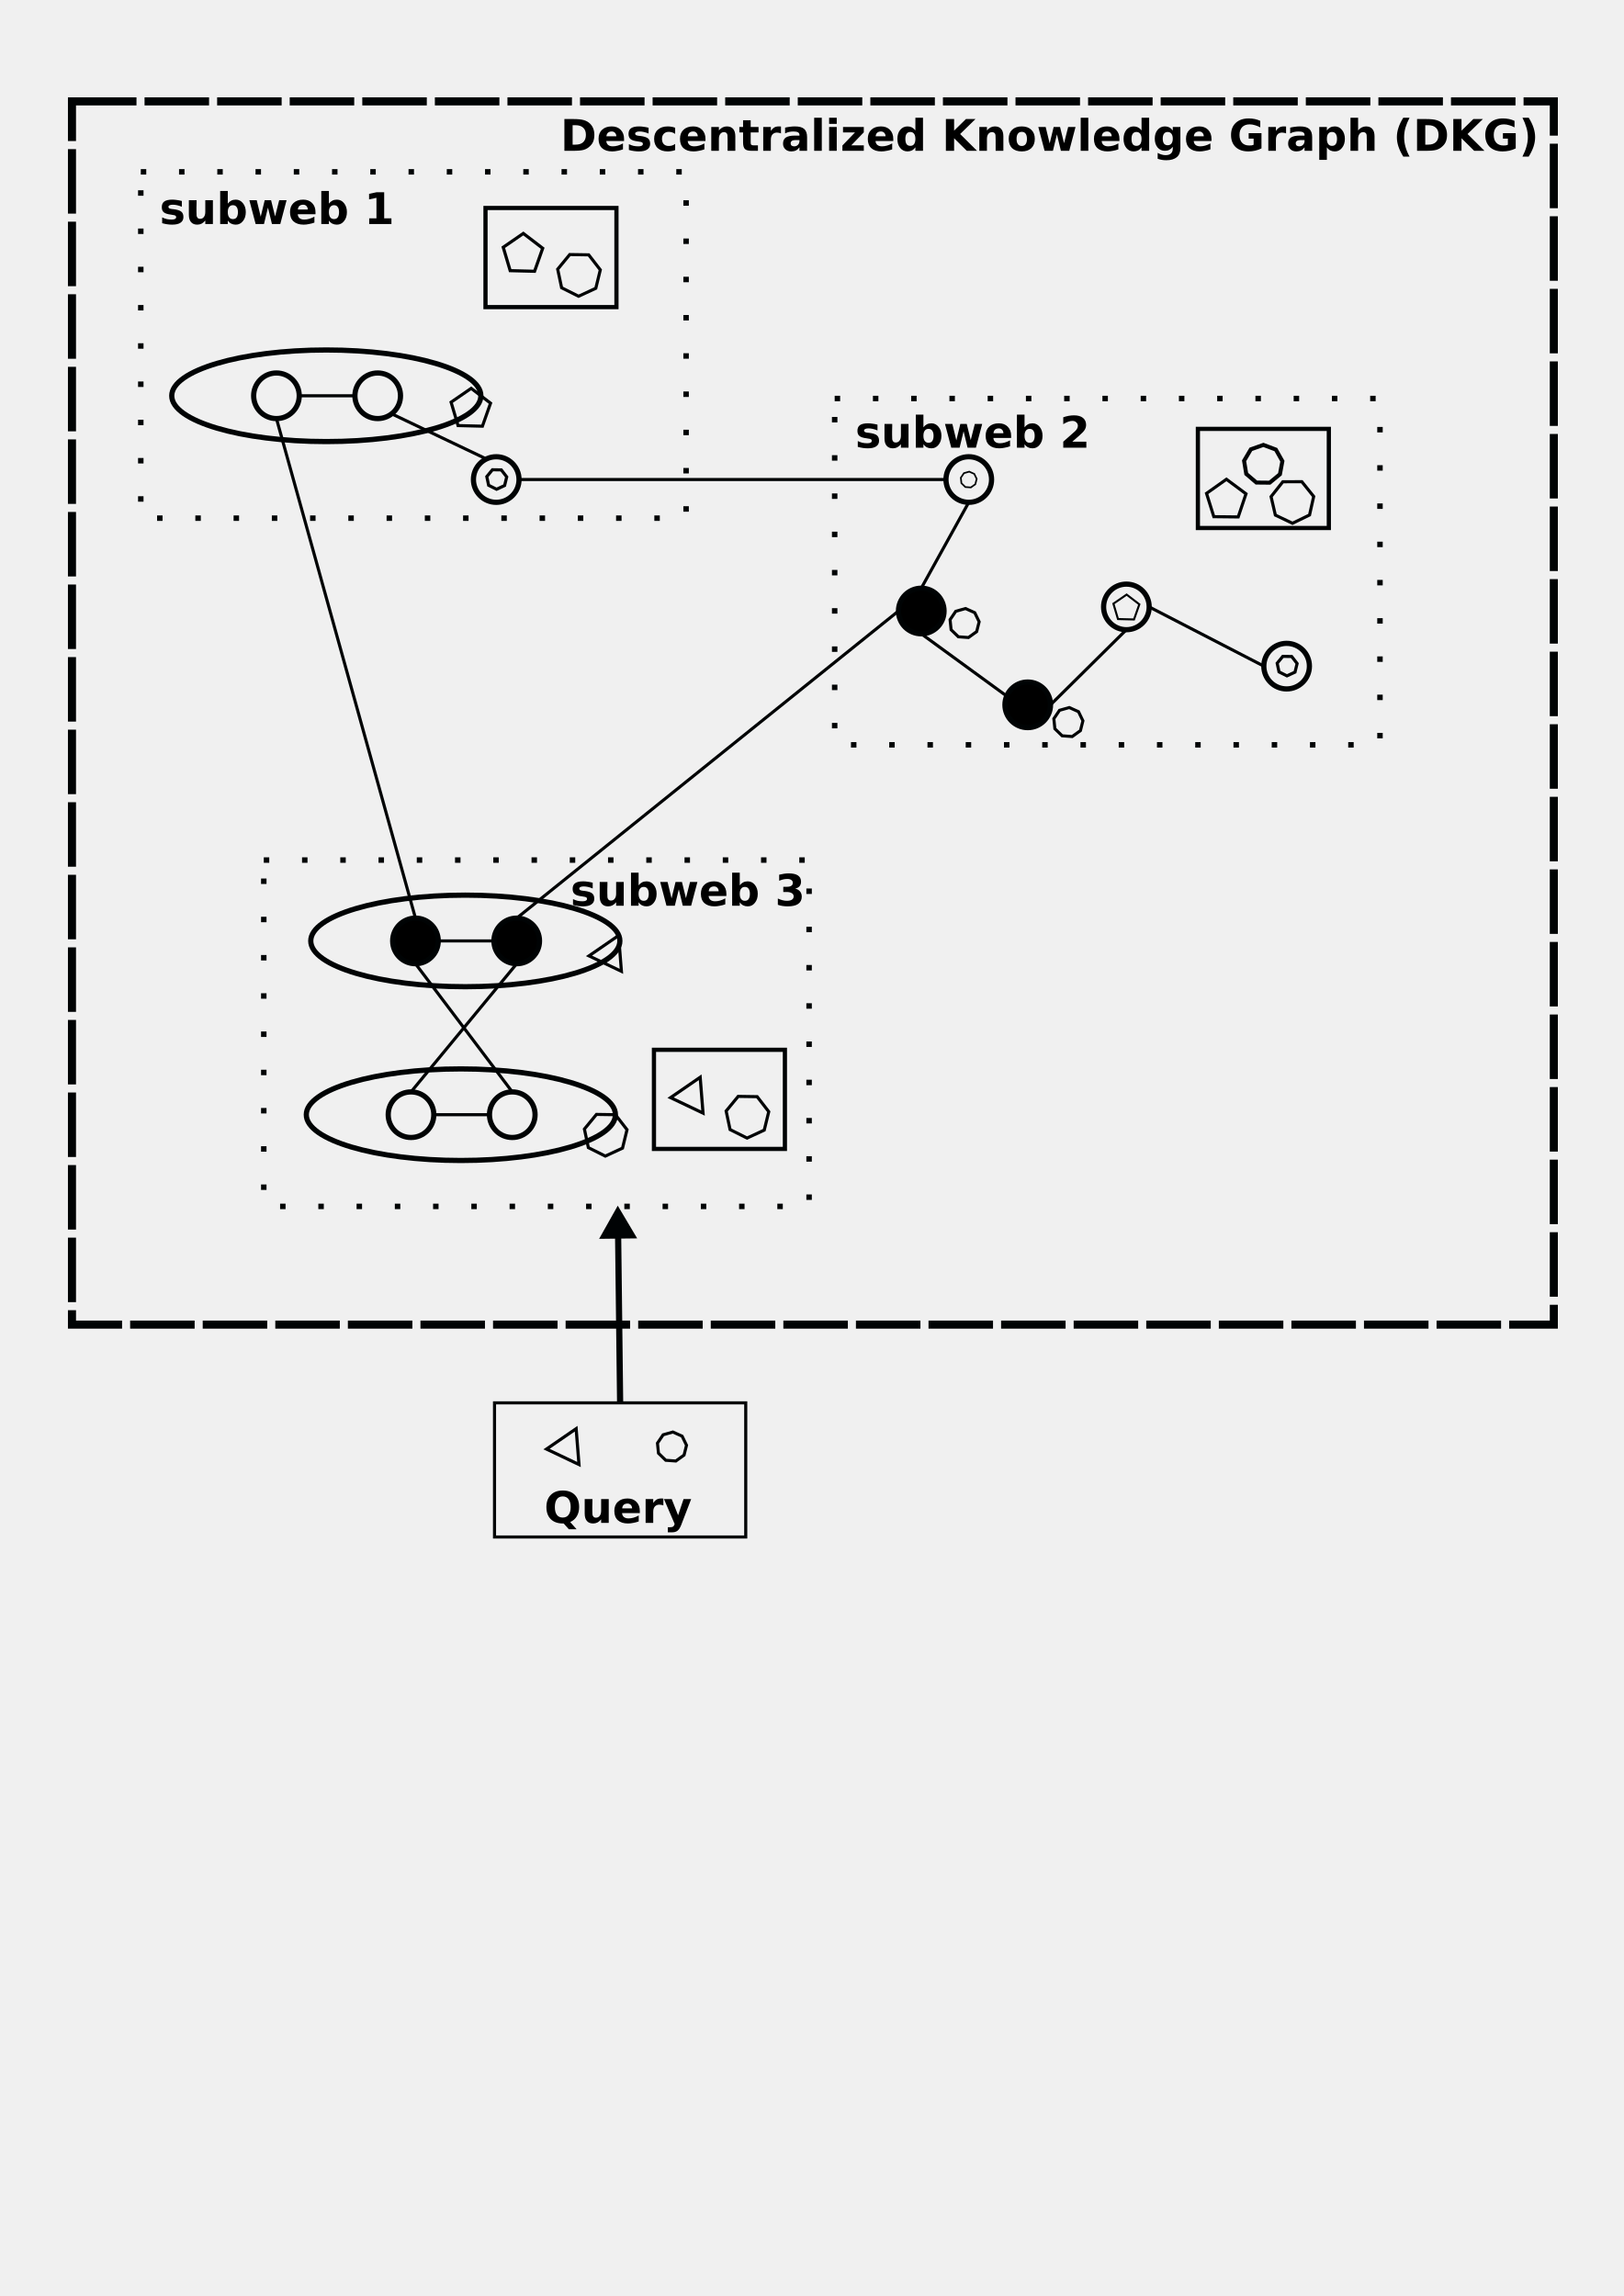
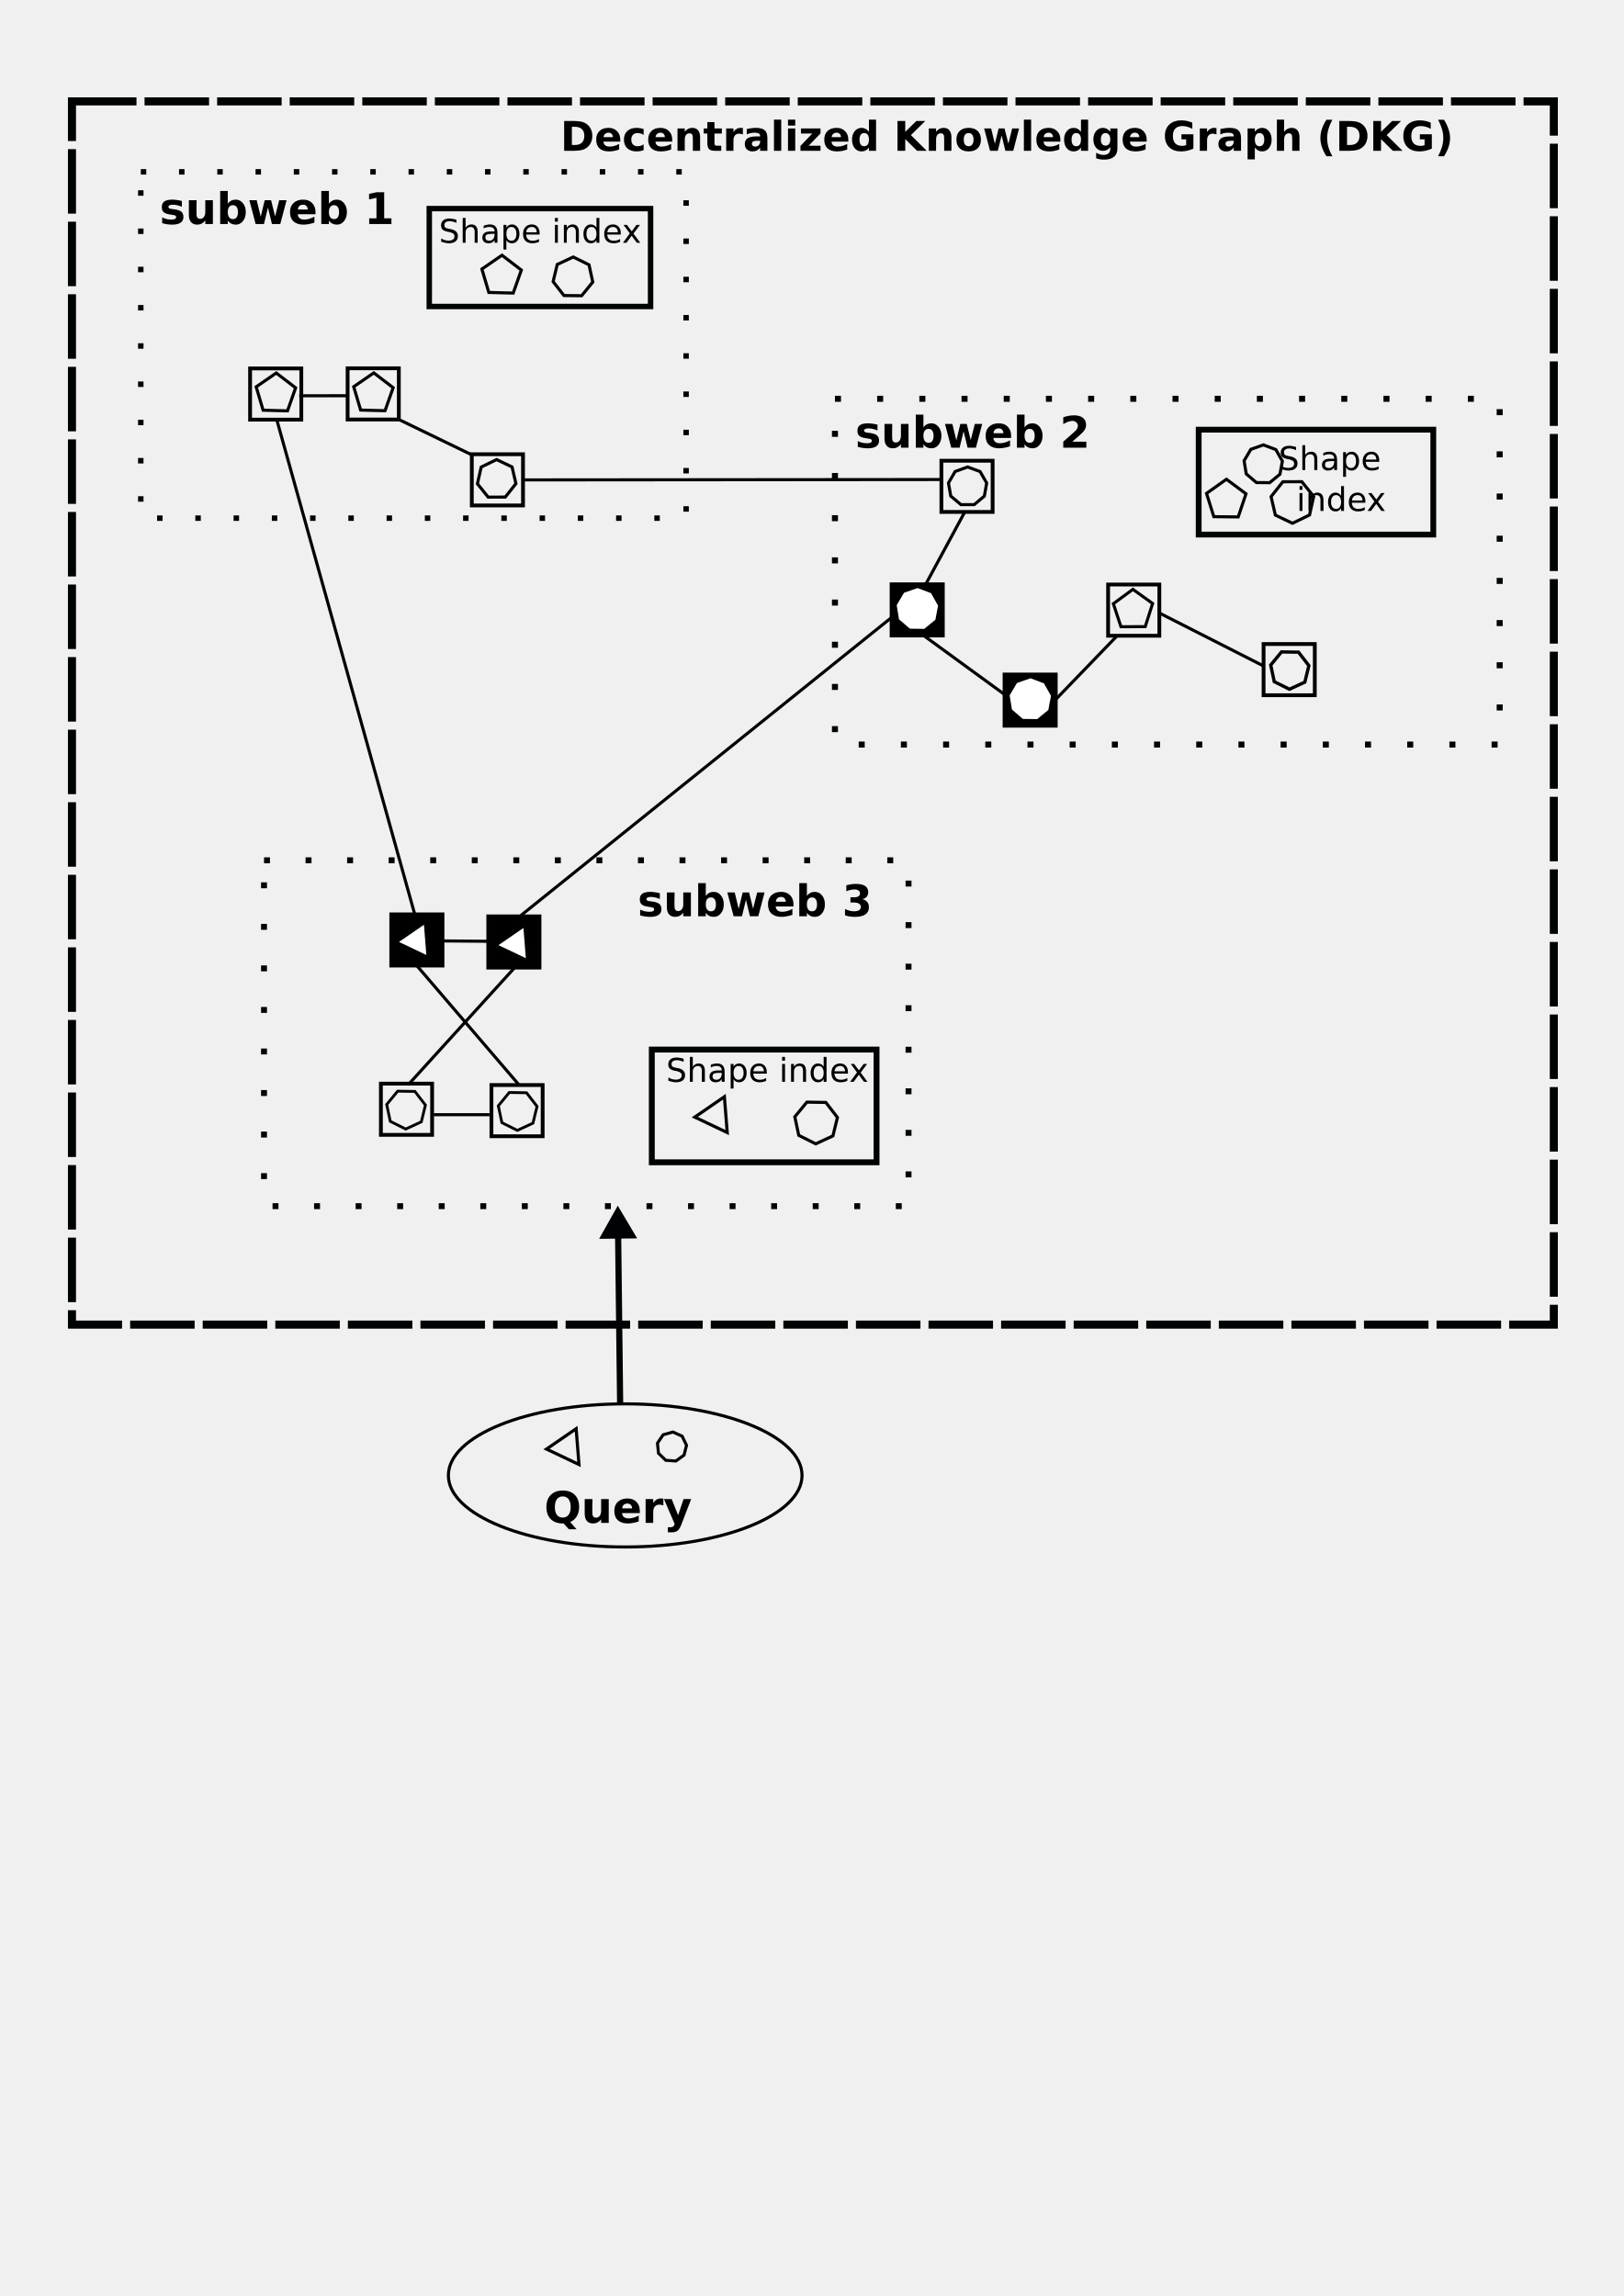
<svg xmlns="http://www.w3.org/2000/svg" width="210mm" height="297mm" viewBox="0 0 210 297" version="1.1" id="svg1">
  <defs id="defs1">
    <marker style="overflow:visible" id="Triangle" refX="0" refY="0" orient="auto-start-reverse" markerWidth="1" markerHeight="1" viewBox="0 0 1 1" preserveAspectRatio="xMidYMid">
      <path transform="scale(0.5)" style="fill:context-stroke;fill-rule:evenodd;stroke:context-stroke;stroke-width:1pt" d="M 5.77,0 -2.88,5 V -5 Z" id="path135" />
    </marker>
  </defs>
  <g id="layer1">
    <g id="g9">
      <rect style="fill:none;stroke:#000304;stroke-width:0.707;stroke-dasharray:0.707, 4.24;stroke-dashoffset:0" id="rect3" width="70.527" height="44.8" x="18.209" y="22.228" />
      <g id="g8" transform="translate(5.5,6.980769)">
-         <circle style="fill:none;stroke:#000304;stroke-width:0.674;stroke-dasharray:none;fill-opacity:1" id="path1" cx="30.254" cy="-44.215" transform="scale(1,-1)" r="2.948" />
-         <circle style="fill:none;stroke:#000304;stroke-width:0.674;stroke-dasharray:none;fill-opacity:1" id="path1-5" cx="43.351" cy="-44.215" transform="scale(1,-1)" r="2.948" />
-         <ellipse style="fill:none;stroke:#000304;stroke-width:0.674;stroke-dasharray:none;stroke-dashoffset:0" id="path2" cx="36.702" cy="44.215" rx="19.99" ry="5.923" />
-         <path style="fill:none;stroke:#000304;stroke-width:2.517;stroke-dasharray:none;stroke-dashoffset:0" id="path3-7" d="m 116.523,67.311 -19.845,-0.508 -5.65,-19.031 16.353,-11.254 15.757,12.075 z" transform="matrix(0.1589448,0,0,0.1589448,38.37232,37.4512)" />
+         <path style="fill:none;stroke:#000304;stroke-width:2.517;stroke-dasharray:none;stroke-dashoffset:0" id="path3-7-03" d="m 116.523,67.311 -19.845,-0.508 -5.65,-19.031 16.353,-11.254 15.757,12.075 z" transform="matrix(0.1589448,0,0,0.1589448,13.16315,35.46555)" />
      </g>
      <g id="g6" transform="translate(-2.537552,10.19612)">
-         <circle style="fill:none;stroke:#000304;stroke-width:0.674;stroke-dasharray:none" id="path1-2" cx="66.717" cy="-51.834" transform="scale(1,-1)" r="2.948" />
-         <path style="fill:none;stroke:#000304;stroke-width:4.629;stroke-dasharray:none;stroke-dashoffset:0" id="path4-6" d="M 106.202,50.259 94.151,55.837 82.277,49.893 79.52,36.904 l 8.437,-10.254 13.278,0.203 8.12,10.507 z" transform="matrix(0.08641124,0,0,0.08641124,58.62443,48.26685)" />
+         <path style="fill:none;stroke:#000304;stroke-width:4.008;stroke-dasharray:none;stroke-dashoffset:0" id="path4-6" d="M 83.366,63.626 69.462,46.318 74.326,24.655 l 19.969,-9.704 20.037,9.562 5.017,21.627 -13.781,17.407 z" transform="matrix(0.09979086,0,0,0.09979086,57.35417,47.76085)" />
      </g>
      <g id="g7" transform="translate(16.1202,8.177411)">
-         <path style="fill:none;stroke:#000304;stroke-width:2.561;stroke-dasharray:none;stroke-dashoffset:0" id="path3" d="m 116.523,67.311 -19.845,-0.508 -5.65,-19.031 16.353,-11.254 15.757,12.075 z" transform="matrix(0.1589448,0,0,0.1589448,34.49669,16.21514)" />
-         <path style="fill:none;stroke:#000304;stroke-width:2.165;stroke-dasharray:none;stroke-dashoffset:0" id="path4" d="M 106.202,50.259 94.151,55.837 82.277,49.893 79.52,36.904 l 8.437,-10.254 13.278,0.203 8.12,10.507 z" transform="matrix(0.1847733,0,0,0.1847733,41.31345,19.82658)" />
-         <rect style="fill:none;stroke:#000304;stroke-width:0.545;stroke-dasharray:none;stroke-dashoffset:0" id="rect2" width="16.936" height="12.822" x="46.671" y="18.727" />
+         <path style="fill:none;stroke:#000304;stroke-width:2.517;stroke-dasharray:none;stroke-dashoffset:0" id="path3" d="m 116.523,67.311 -19.845,-0.508 -5.65,-19.031 16.353,-11.254 15.757,12.075 z" transform="matrix(0.1589448,0,0,0.1589448,31.73423,19.03399)" />
+         <path style="fill:none;stroke:#000304;stroke-width:2.747;stroke-dasharray:none;stroke-dashoffset:0" id="path4" d="m 76.733,44.365 3.653,-15.243 14.195,-6.648 14.048,6.953 3.323,15.318 -9.905,12.149 -15.674,-0.169 z" transform="matrix(0.1456032,0,0,0.1456032,44.24489,21.79358)" />
+         <rect style="fill:none;stroke:#000304;stroke-width:0.704;stroke-dasharray:none;stroke-dashoffset:0" id="rect2" width="28.621" height="12.663" x="39.399" y="18.806" />
      </g>
-       <path style="fill:none;stroke:#000304;stroke-width:0.4;stroke-dasharray:none;stroke-dashoffset:0" d="M 62.856,59.346 50.654,53.528" id="path8" />
-       <path style="fill:none;stroke:#000304;stroke-width:0.4;stroke-dasharray:none;stroke-dashoffset:0" d="m 45.903,51.196 h -7.201 v 0" id="path9" />
+       <path style="fill:none;stroke:#000304;stroke-width:0.4;stroke-dasharray:none;stroke-dashoffset:0" d="M 60.979,58.817 51.581,54.265" id="path8" />
+       <path style="fill:none;stroke:#000304;stroke-width:0.4;stroke-dasharray:none;stroke-dashoffset:0" d="m 44.958,51.191 -6.256,0.005 v 0" id="path9" />
    </g>
-     <g id="g9-6" transform="translate(15.9071,89.02656)">
-       <rect style="fill:none;stroke:#000304;stroke-width:0.707;stroke-dasharray:0.707, 4.24;stroke-dashoffset:0" id="rect3-3" width="70.527" height="44.8" x="18.209" y="22.228" />
-       <path style="fill:none;stroke:#000304;stroke-width:2.165;stroke-dasharray:none;stroke-dashoffset:0" id="path4-7-4" d="M 106.202,50.259 94.151,55.837 82.277,49.893 79.52,36.904 l 8.437,-10.254 13.278,0.203 8.12,10.507 z" transform="matrix(0.1847733,0,0,0.1847733,44.98271,50.20415)" />
-       <g id="g19">
-         <path style="fill:none;stroke:#000304;stroke-width:2.561;stroke-dasharray:none;stroke-dashoffset:0" id="path3-93" d="M 116.523,67.311 90.116,54.735 114.211,38.154 Z" transform="matrix(0.1589448,0,0,0.1589448,56.49669,44.25974)" />
-         <path style="fill:none;stroke:#000304;stroke-width:2.165;stroke-dasharray:none;stroke-dashoffset:0" id="path4-7" d="M 106.202,50.259 94.151,55.837 82.277,49.893 79.52,36.904 l 8.437,-10.254 13.278,0.203 8.12,10.507 z" transform="matrix(0.1847733,0,0,0.1847733,63.31345,47.87118)" />
-         <rect style="fill:none;stroke:#000304;stroke-width:0.545;stroke-dasharray:none;stroke-dashoffset:0" id="rect2-4" width="16.936" height="12.822" x="68.671" y="46.771" />
-       </g>
-       <g id="g18" transform="translate(2.071958,-18.50962)">
-         <circle style="fill:#000000;stroke:#000304;stroke-width:0.674;stroke-dasharray:none;fill-opacity:1" id="path1-0" cx="35.754" cy="-51.196" transform="scale(1,-1)" r="2.948" />
-         <circle style="fill:#000000;stroke:#000304;stroke-width:0.674;stroke-dasharray:none;fill-opacity:1" id="path1-5-6" cx="48.851" cy="-51.196" transform="scale(1,-1)" r="2.948" />
-         <ellipse style="fill:none;stroke:#000304;stroke-width:0.674;stroke-dasharray:none;stroke-dashoffset:0" id="path2-1" cx="42.202" cy="51.196" rx="19.99" ry="5.923" />
-         <path style="fill:none;stroke:#000304;stroke-width:2.517;stroke-dasharray:none;stroke-dashoffset:0" id="path3-7-5" d="M 116.523,67.311 90.116,54.735 114.211,38.154 Z" transform="matrix(0.1589448,0,0,0.1589448,43.87232,44.43197)" />
-         <path style="fill:none;stroke:#000304;stroke-width:0.4;stroke-dasharray:none;stroke-dashoffset:0" d="m 45.903,51.196 h -7.201 v 0" id="path9-2" />
-       </g>
-       <g id="g18-4" transform="translate(1.495857,3.969583)">
-         <circle style="fill:none;stroke:#000304;stroke-width:0.674;stroke-dasharray:none" id="path1-0-4" cx="35.754" cy="-51.196" transform="scale(1,-1)" r="2.948" />
-         <circle style="fill:none;stroke:#000304;stroke-width:0.674;stroke-dasharray:none" id="path1-5-6-3" cx="48.851" cy="-51.196" transform="scale(1,-1)" r="2.948" />
-         <ellipse style="fill:none;stroke:#000304;stroke-width:0.674;stroke-dasharray:none;stroke-dashoffset:0" id="path2-1-0" cx="42.202" cy="51.196" rx="19.99" ry="5.923" />
-         <path style="fill:none;stroke:#000304;stroke-width:0.4;stroke-dasharray:none;stroke-dashoffset:0" d="m 45.903,51.196 h -7.201 v 0" id="path9-2-8" />
-       </g>
-       <path style="fill:none;stroke:#000304;stroke-width:0.4;stroke-dasharray:none;stroke-dashoffset:0" d="M 37.826,29.739 19.847,-34.883" id="path19" />
-       <path style="fill:none;stroke:#000304;stroke-width:0.4;stroke-dasharray:none;stroke-dashoffset:0" d="M 37.25,52.218 50.923,35.634" id="path21" />
-       <path style="fill:none;stroke:#000304;stroke-width:0.4;stroke-dasharray:none;stroke-dashoffset:0" d="M 50.347,52.218 37.826,35.634" id="path22" />
+     <rect style="fill:none;stroke:#000304;stroke-width:0.768;stroke-dasharray:0.768, 4.606;stroke-dashoffset:0" id="rect3-3" width="83.359" height="44.739" x="34.146" y="111.285" />
+     <path style="fill:none;stroke:#000304;stroke-width:2.165;stroke-dasharray:none;stroke-dashoffset:0" id="path4-7-4" d="M 106.202,50.259 94.151,55.837 82.277,49.893 79.52,36.904 l 8.437,-10.254 13.278,0.203 8.12,10.507 z" transform="matrix(0.16792,0,0,0.16792,36.66013,136.674)" />
+     <path style="fill:none;stroke:#000304;stroke-width:2.165;stroke-dasharray:none;stroke-dashoffset:0" id="path4-7-4-0" d="M 106.202,50.259 94.151,55.837 82.277,49.893 79.52,36.904 l 8.437,-10.254 13.278,0.203 8.12,10.507 z" transform="matrix(0.16792,0,0,0.16792,51.09573,136.8462)" />
+     <g id="g19" transform="translate(15.9071,89.02656)">
+       <path style="fill:none;stroke:#000304;stroke-width:2.561;stroke-dasharray:none;stroke-dashoffset:0" id="path3-93" d="M 116.523,67.311 90.116,54.735 114.211,38.154 Z" transform="matrix(0.1589448,0,0,0.1589448,59.62767,46.77814)" />
+       <path style="fill:none;stroke:#000304;stroke-width:2.165;stroke-dasharray:none;stroke-dashoffset:0" id="path4-7" d="M 106.202,50.259 94.151,55.837 82.277,49.893 79.52,36.904 l 8.437,-10.254 13.278,0.203 8.12,10.507 z" transform="matrix(0.1847733,0,0,0.1847733,72.19654,48.61788)" />
+       <rect style="fill:none;stroke:#000304;stroke-width:0.761;stroke-dasharray:none;stroke-dashoffset:0" id="rect2-4" width="29.065" height="14.579" x="68.394" y="46.743" />
    </g>
+     <g id="g18" transform="translate(17.97905,70.51695)">
+       <path style="fill:none;stroke:#000304;stroke-width:0.4;stroke-dasharray:none;stroke-dashoffset:0" d="M 45.181,51.244 39.178,51.196 H 39.518" id="path9-2" />
+     </g>
+     <g id="g18-4" transform="translate(17.40295,92.99614)">
+       <path style="fill:none;stroke:#000304;stroke-width:0.4;stroke-dasharray:none;stroke-dashoffset:0" d="m 45.903,51.196 h -7.201 v 0" id="path9-2-8" />
+     </g>
+     <path style="fill:none;stroke:#000304;stroke-width:0.4;stroke-dasharray:none;stroke-dashoffset:0" d="M 53.665,118.357 35.754,54.144" id="path19" />
+     <path style="fill:none;stroke:#000304;stroke-width:0.4;stroke-dasharray:none;stroke-dashoffset:0" d="M 52.916,140.186 66.541,125.19" id="path21" />
+     <path style="fill:none;stroke:#000304;stroke-width:0.4;stroke-dasharray:none;stroke-dashoffset:0" d="M 67.12,140.33 53.869,124.865" id="path22" />
    <g id="g14" transform="translate(8.226916,-2.899993)">
-       <rect style="fill:none;stroke:#000304;stroke-width:0.707;stroke-dasharray:0.707, 4.24;stroke-dashoffset:0" id="rect3-1" width="70.527" height="44.8" x="99.725" y="54.449" />
+       <rect style="fill:none;stroke:#000304;stroke-width:0.78;stroke-dasharray:0.78, 4.677;stroke-dashoffset:0" id="rect3-1" width="85.973" height="44.727" x="99.761" y="54.486" />
      <g id="g8-8" transform="translate(94.10274,37.19274)">
        <g id="g12">
          <g id="g13">
-             <circle style="fill:none;stroke:#000304;stroke-width:0.674;stroke-dasharray:none" id="path1-5-9" cx="43.351" cy="-44.215" transform="scale(1,-1)" r="2.948" />
-             <path style="fill:none;stroke:#000304;stroke-width:2.517;stroke-dasharray:none;stroke-dashoffset:0" id="path3-7-0" d="m 116.523,67.311 -19.845,-0.508 -5.65,-19.031 16.353,-11.254 15.757,12.075 z" transform="matrix(0.104462,0,0,0.104462,32.16326,38.8065)" />
+             <path style="fill:none;stroke:#000304;stroke-width:2.548;stroke-dasharray:none;stroke-dashoffset:0" id="path3-7-0" d="M 117.173,67.311 96.879,67.422 90.502,48.155 106.856,36.137 123.339,47.976 Z" transform="matrix(0.1546645,0,0,0.1546645,27.66571,36.3524)" />
          </g>
        </g>
      </g>
      <g id="g6-2" transform="translate(91.45942,37.23502)">
        <g id="g11">
-           <circle style="fill:none;stroke:#000304;stroke-width:0.674;stroke-dasharray:none" id="path1-2-3" cx="66.717" cy="-51.834" transform="scale(1,-1)" r="2.948" />
-           <path style="fill:none;stroke:#000304;stroke-width:4.629;stroke-dasharray:none;stroke-dashoffset:0" id="path4-6-7" d="M 106.202,50.259 94.151,55.837 82.277,49.893 79.52,36.904 l 8.437,-10.254 13.278,0.203 8.12,10.507 z" transform="matrix(0.08641124,0,0,0.08641124,58.62443,48.26685)" />
+           <path style="fill:none;stroke:#000304;stroke-width:2.582;stroke-dasharray:none;stroke-dashoffset:0" id="path4-6-7" d="M 106.202,50.259 94.151,55.837 82.277,49.893 79.52,36.904 l 8.437,-10.254 13.278,0.203 8.12,10.507 z" transform="matrix(0.1654068,0,0,0.1654068,51.50726,45.5863)" />
        </g>
      </g>
      <g id="g7-5" transform="translate(100.0297,39.6511)">
        <path style="fill:none;stroke:#000304;stroke-width:2.517;stroke-dasharray:none;stroke-dashoffset:0" id="path3-9" d="m 116.523,67.311 -19.845,-0.508 -5.65,-19.031 16.353,-11.254 15.757,12.075 z" transform="matrix(0.1589279,-0.00231957,0.00231957,0.1589279,33.21117,19.69009)" />
        <path style="fill:none;stroke:#000304;stroke-width:2.165;stroke-dasharray:none;stroke-dashoffset:0" id="path4-2" d="M 106.202,50.259 94.151,55.837 82.277,49.893 79.52,36.904 l 8.437,-10.254 13.278,0.203 8.12,10.507 z" transform="matrix(0.1847398,-0.00352079,0.00352079,0.1847398,41.31502,20.95352)" />
-         <path style="fill:none;stroke:#000304;stroke-width:3.33;stroke-dasharray:none;stroke-dashoffset:0" id="path10" d="m 156.311,47.911 -8.997,6.5 -11.07,-0.804 -7.963,-7.732 -1.13,-11.042 6.232,-9.185 10.678,-3.031 10.128,4.542 4.839,9.989 z" transform="matrix(0.1546985,-0.00969416,0.00969416,0.1546985,32.63761,18.6974)" />
-         <rect style="fill:none;stroke:#000304;stroke-width:0.545;stroke-dasharray:none;stroke-dashoffset:0" id="rect2-2" width="16.936" height="12.822" x="46.671" y="18.727" />
+         <path style="fill:none;stroke:#000304;stroke-width:2.581;stroke-dasharray:none;stroke-dashoffset:0" id="path10" d="m 156.311,47.911 -8.997,6.5 -11.07,-0.804 -7.963,-7.732 -1.13,-11.042 6.232,-9.185 10.678,-3.031 10.128,4.542 4.839,9.989 z" transform="matrix(0.1546985,-0.00969416,0.00969416,0.1546985,32.63761,18.6974)" />
+         <rect style="fill:none;stroke:#000304;stroke-width:0.75;stroke-dasharray:none;stroke-dashoffset:0" id="rect2-2" width="30.344" height="13.569" x="46.773" y="18.829" />
      </g>
      <g id="g10" transform="translate(-4.971154,-2.644231)">
-         <circle style="fill:#000000;stroke:#000304;stroke-width:0.674;stroke-dasharray:none;fill-opacity:1" id="path1-7" cx="30.254" cy="-44.215" transform="matrix(1,0,0,-1,85.6412,40.36582)" r="2.948" />
-         <path style="fill:none;stroke:#000304;stroke-width:3.33;stroke-dasharray:none;stroke-dashoffset:0" id="path10-1" d="m 156.311,47.911 -8.997,6.5 -11.07,-0.804 -7.963,-7.732 -1.13,-11.042 6.232,-9.185 10.678,-3.031 10.128,4.542 4.839,9.989 z" transform="matrix(0.1179666,0,0,0.1179666,104.6219,81.59263)" />
-         <path style="fill:none;stroke:#000304;stroke-width:3.33;stroke-dasharray:none;stroke-dashoffset:0" id="path10-1-9" d="m 156.311,47.911 -8.997,6.5 -11.07,-0.804 -7.963,-7.732 -1.13,-11.042 6.232,-9.185 10.678,-3.031 10.128,4.542 4.839,9.989 z" transform="matrix(0.1179666,0,0,0.1179666,118.0429,94.39982)" />
+         <rect style="fill:#000000;fill-opacity:1;stroke:#010101;stroke-width:0.492;stroke-opacity:1" id="rect4-4-4-8-8" width="6.624" height="6.624" x="112.058" y="81.126" ry="0" rx="0" />
+         <path style="fill:#ffffff;fill-opacity:1;stroke:#ffffff;stroke-width:3.33;stroke-dasharray:none;stroke-dashoffset:0;stroke-opacity:1" id="path10-1" d="m 156.88,47.116 -8.619,7.051 -11.135,-0.139 -8.441,-7.263 -1.797,-10.99 5.687,-9.574 10.511,-3.678 10.416,3.938 5.447,9.712 z" transform="matrix(0.1504827,0,0,0.1504827,93.88428,78.48938)" />
+         <rect style="fill:#000000;fill-opacity:1;stroke:#010101;stroke-width:0.492;stroke-opacity:1" id="rect4-4-4-8-8-0" width="6.624" height="6.624" x="126.665" y="92.797" ry="0" rx="0" />
+         <path style="fill:#ffffff;fill-opacity:1;stroke:#ffffff;stroke-width:3.33;stroke-dasharray:none;stroke-dashoffset:0;stroke-opacity:1" id="path10-1-5" d="m 156.88,47.116 -8.619,7.051 -11.135,-0.139 -8.441,-7.263 -1.797,-10.99 5.687,-9.574 10.511,-3.678 10.416,3.938 5.447,9.712 z" transform="matrix(0.1504827,0,0,0.1504827,108.4914,90.16065)" />
      </g>
      <g id="g10-1" transform="translate(1.173149,-19.65155)">
-         <circle style="fill:none;stroke:#000304;stroke-width:0.674;stroke-dasharray:none" id="path1-7-9" cx="30.254" cy="-44.215" transform="matrix(1,0,0,-1,85.6412,40.36582)" r="2.948" />
-         <path style="fill:none;stroke:#000304;stroke-width:3.33;stroke-dasharray:none;stroke-dashoffset:0" id="path10-1-4" d="m 156.311,47.911 -8.997,6.5 -11.07,-0.804 -7.963,-7.732 -1.13,-11.042 6.232,-9.185 10.678,-3.031 10.128,4.542 4.839,9.989 z" transform="matrix(0.06427605,0,0,0.06427605,106.6965,82.10764)" />
+         <path style="fill:none;stroke:#000304;stroke-width:2.672;stroke-dasharray:none;stroke-dashoffset:0" id="path10-1-4" d="m 157.448,47.229 -8.825,7.39 -11.51,-0.012 -8.81,-7.407 -1.987,-11.337 5.765,-9.962 10.82,-3.926 10.812,3.948 5.745,9.974 z" transform="matrix(0.1491426,0,0,0.1491426,94.42999,79.68134)" />
      </g>
-       <g id="g10-1-5" transform="translate(8.798324,9.492004)">
-         <circle style="fill:#000000;stroke:#000304;stroke-width:0.674;stroke-dasharray:none;fill-opacity:1" id="path1-7-9-0" cx="30.254" cy="-44.215" transform="matrix(1,0,0,-1,85.6412,40.36582)" r="2.948" />
-       </g>
-       <path style="fill:none;stroke:#000304;stroke-width:0.4;stroke-dasharray:none;stroke-dashoffset:0" d="m 58.9,64.93 55.22,0" id="path14" />
-       <path style="fill:none;stroke:#000304;stroke-width:0.4;stroke-dasharray:none;stroke-dashoffset:0" d="m 117.068,67.877 -6.144,11.112 v 0" id="path15" />
+       <path style="fill:none;stroke:#000304;stroke-width:0.4;stroke-dasharray:none;stroke-dashoffset:0" d="m 59.622,64.978 53.92,-0.048" id="path14" />
+       <path style="fill:none;stroke:#000304;stroke-width:0.4;stroke-dasharray:none;stroke-dashoffset:0" d="m 116.49,69.239 -4.951,9.174 -0.241,0.032" id="path15" />
      <path style="fill:none;stroke:#000304;stroke-width:0.4;stroke-dasharray:none;stroke-dashoffset:0" d="m 110.924,84.885 11.051,8.055" id="path16" />
-       <path style="fill:none;stroke:#000304;stroke-width:0.4;stroke-dasharray:none;stroke-dashoffset:0" d="m 127.641,94.073 9.812,-9.717" id="path17" />
-       <path style="fill:none;stroke:#000304;stroke-width:0.4;stroke-dasharray:none;stroke-dashoffset:0" d="m 140.401,81.408 14.827,7.66" id="path18" />
+       <path style="fill:none;stroke:#000304;stroke-width:0.4;stroke-dasharray:none;stroke-dashoffset:0" d="m 127.641,94.073 8.585,-8.899" id="path17" />
+       <path style="fill:none;stroke:#000304;stroke-width:0.4;stroke-dasharray:none;stroke-dashoffset:0" d="m 141.773,82.226 13.456,6.842" id="path18" />
    </g>
-     <path style="fill:none;fill-opacity:1;stroke:#000304;stroke-width:0.4;stroke-dasharray:none;stroke-dashoffset:0" d="M 66.83,118.765 116.203,79.037" id="path23" />
+     <path style="fill:none;fill-opacity:1;stroke:#000304;stroke-width:0.4;stroke-dasharray:none;stroke-dashoffset:0" d="M 67.359,118.428 115.711,79.551" id="path23" />
    <text xml:space="preserve" style="font-weight:bold;font-size:5.644px;font-family:'DejaVu Sans';-inkscape-font-specification:'DejaVu Sans Bold';text-align:start;writing-mode:lr-tb;direction:ltr;text-anchor:start;fill:#000000;fill-opacity:1;stroke:none;stroke-width:0;stroke-dasharray:none;stroke-dashoffset:0" x="70.388" y="196.994" id="text24">
      <tspan id="tspan24" style="stroke-width:0" x="70.388" y="196.994">Query</tspan>
    </text>
+     <rect style="fill:none;fill-opacity:1;stroke:#010101;stroke-width:0.492;stroke-opacity:1" id="rect4" width="6.624" height="6.624" x="32.345" y="47.659" ry="0" rx="0" />
+     <path style="fill:none;stroke:#000304;stroke-width:2.517;stroke-dasharray:none;stroke-dashoffset:0" id="path3-7-03-2" d="m 116.523,67.311 -19.845,-0.508 -5.65,-19.031 16.353,-11.254 15.757,12.075 z" transform="matrix(0.1589448,0,0,0.1589448,31.27635,42.42847)" />
+     <rect style="fill:none;fill-opacity:1;stroke:#010101;stroke-width:0.492;stroke-opacity:1" id="rect4-4" width="6.624" height="6.624" x="44.958" y="47.641" ry="0" rx="0" />
+     <rect style="fill:none;fill-opacity:1;stroke:#010101;stroke-width:0.492;stroke-opacity:1" id="rect4-4-4" width="6.624" height="6.624" x="61.02" y="58.758" ry="0" rx="0" />
+     <rect style="fill:none;fill-opacity:1;stroke:#010101;stroke-width:0.492;stroke-opacity:1" id="rect4-4-4-6-29" width="6.624" height="6.624" x="49.263" y="140.175" ry="0" rx="0" />
+     <rect style="fill:none;fill-opacity:1;stroke:#010101;stroke-width:0.492;stroke-opacity:1" id="rect4-4-4-6-29-1" width="6.624" height="6.624" x="63.559" y="140.356" ry="0" rx="0" />
+     <rect style="fill:#000000;fill-opacity:1;stroke:#010101;stroke-width:0.492;stroke-opacity:1" id="rect4-4-4-6-2" width="6.624" height="6.624" x="63.15" y="118.539" ry="0" rx="0" />
+     <rect style="fill:none;fill-opacity:1;stroke:#010101;stroke-width:0.492;stroke-opacity:1" id="rect4-4-4-8" width="6.624" height="6.624" x="121.756" y="59.597" ry="0" rx="0" />
+     <rect style="fill:none;fill-opacity:1;stroke:#010101;stroke-width:0.492;stroke-opacity:1" id="rect4-4-4-8-85" width="6.624" height="6.624" x="143.317" y="75.611" ry="0" rx="0" />
+     <rect style="fill:none;fill-opacity:1;stroke:#010101;stroke-width:0.492;stroke-opacity:1" id="rect4-4-4-8-85-6" width="6.624" height="6.624" x="163.423" y="83.307" ry="0" rx="0" />
+     <path style="fill:#ffffff;fill-opacity:1;stroke:#000304;stroke-width:2.538;stroke-dasharray:none;stroke-dashoffset:0" id="path3-7-5-7" d="M 116.523,67.311 90.116,54.735 114.211,38.154 Z" transform="matrix(0.1576013,0,0,0.1576013,49.86965,113.6653)" />
+     <g id="g5">
+       <rect style="fill:#000000;fill-opacity:1;stroke:#010101;stroke-width:0.492;stroke-opacity:1" id="rect4-4-4-6" width="6.624" height="6.624" x="50.606" y="118.278" ry="0" rx="0" />
+       <path style="fill:#ffffff;fill-opacity:1;stroke:#000304;stroke-width:2.538;stroke-dasharray:none;stroke-dashoffset:0" id="path3-7-5" d="M 116.523,67.311 90.116,54.735 114.211,38.154 Z" transform="matrix(0.1576013,0,0,0.1576013,37.00307,113.2498)" />
+     </g>
  </g>
  <g id="layer4">
-     <rect style="fill:none;fill-opacity:1;stroke:#000304;stroke-width:0.4;stroke-dasharray:none;stroke-dashoffset:0" id="rect23" width="32.491" height="17.351" x="63.958" y="181.467" />
    <path style="fill:none;stroke:#000304;stroke-width:3.33;stroke-dasharray:none;stroke-dashoffset:0" id="path10-1-6" d="m 156.311,47.911 -8.997,6.5 -11.07,-0.804 -7.963,-7.732 -1.13,-11.042 6.232,-9.185 10.678,-3.031 10.128,4.542 4.839,9.989 z" transform="matrix(0.1179666,0,0,0.1179666,70.03165,182.5714)" />
    <path style="fill:none;stroke:#000304;stroke-width:2.561;stroke-dasharray:none;stroke-dashoffset:0" id="path3-93-8" d="M 116.523,67.311 90.116,54.735 114.211,38.154 Z" transform="matrix(0.1589448,0,0,0.1589448,56.36181,178.7456)" />
    <text xml:space="preserve" style="font-weight:bold;font-size:5.644px;font-family:'DejaVu Sans';-inkscape-font-specification:'DejaVu Sans Bold';text-align:start;writing-mode:lr-tb;direction:ltr;text-anchor:start;fill:none;fill-opacity:1;stroke:#000304;stroke-width:0;stroke-dasharray:none;stroke-dashoffset:0" x="20.627" y="28.982" id="text23">
      <tspan id="tspan23" style="font-size:5.644px;fill:#000000;fill-opacity:1;stroke:none;stroke-width:0;stroke-dasharray:none" x="20.627" y="28.982">subweb 1</tspan>
    </text>
-     <text xml:space="preserve" style="font-weight:bold;font-size:5.644px;font-family:'DejaVu Sans';-inkscape-font-specification:'DejaVu Sans Bold';text-align:start;writing-mode:lr-tb;direction:ltr;text-anchor:start;fill:none;fill-opacity:1;stroke:#000304;stroke-width:0;stroke-dasharray:none;stroke-dashoffset:0" x="72.482" y="19.506" id="text23-6">
-       <tspan id="tspan23-1" style="font-size:5.644px;fill:#000000;fill-opacity:1;stroke:none;stroke-width:0;stroke-dasharray:none" x="72.482" y="19.506">Descentralized Knowledge Graph (DKG)</tspan>
+     <text xml:space="preserve" style="font-weight:bold;font-size:5.292px;font-family:'DejaVu Sans';-inkscape-font-specification:'DejaVu Sans Bold';text-align:start;writing-mode:lr-tb;direction:ltr;text-anchor:start;fill:none;fill-opacity:1;stroke:#000304;stroke-width:0;stroke-dasharray:none;stroke-dashoffset:0" x="72.482" y="19.506" id="text23-6">
+       <tspan id="tspan23-1" style="fill:#000000;fill-opacity:1;stroke:none;stroke-width:0;stroke-dasharray:none;font-size:5.292px" x="72.482" y="19.506">Decentralized Knowledge Graph (DKG)</tspan>
    </text>
    <text xml:space="preserve" style="font-weight:bold;font-size:5.644px;font-family:'DejaVu Sans';-inkscape-font-specification:'DejaVu Sans Bold';text-align:start;writing-mode:lr-tb;direction:ltr;text-anchor:start;fill:none;fill-opacity:1;stroke:#000304;stroke-width:0;stroke-dasharray:none;stroke-dashoffset:0" x="110.599" y="57.916" id="text23-0">
      <tspan id="tspan23-4" style="font-size:5.644px;fill:#000000;fill-opacity:1;stroke:none;stroke-width:0;stroke-dasharray:none" x="110.599" y="57.916">subweb 2</tspan>
    </text>
-     <text xml:space="preserve" style="font-weight:bold;font-size:5.644px;font-family:'DejaVu Sans';-inkscape-font-specification:'DejaVu Sans Bold';text-align:start;writing-mode:lr-tb;direction:ltr;text-anchor:start;fill:none;fill-opacity:1;stroke:#000304;stroke-width:0;stroke-dasharray:none;stroke-dashoffset:0" x="73.765" y="117.163" id="text23-7">
-       <tspan id="tspan23-2" style="font-size:5.644px;fill:#000000;fill-opacity:1;stroke:none;stroke-width:0;stroke-dasharray:none" x="73.765" y="117.163">subweb 3</tspan>
+     <text xml:space="preserve" style="font-weight:bold;font-size:5.644px;font-family:'DejaVu Sans';-inkscape-font-specification:'DejaVu Sans Bold';text-align:start;writing-mode:lr-tb;direction:ltr;text-anchor:start;fill:none;fill-opacity:1;stroke:#000304;stroke-width:0;stroke-dasharray:none;stroke-dashoffset:0" x="82.45" y="118.524" id="text23-7">
+       <tspan id="tspan23-2" style="font-size:5.644px;fill:#000000;fill-opacity:1;stroke:none;stroke-width:0;stroke-dasharray:none" x="82.45" y="118.524">subweb 3</tspan>
+     </text>
+     <text xml:space="preserve" style="font-weight:bold;font-size:4.233px;font-family:'DejaVu Sans';-inkscape-font-specification:'DejaVu Sans Bold';text-align:start;writing-mode:lr-tb;direction:ltr;text-anchor:start;fill:none;fill-opacity:1;stroke:#000304;stroke-width:0;stroke-dasharray:none;stroke-dashoffset:0" x="84.8" y="139.938" id="text23-7-6">
+       <tspan id="tspan23-2-4" style="font-style:normal;font-variant:normal;font-weight:normal;font-stretch:normal;font-size:4.233px;font-family:'DejaVu Sans';-inkscape-font-specification:'DejaVu Sans';fill:#000000;fill-opacity:1;stroke:none;stroke-width:0;stroke-dasharray:none" x="84.8" y="139.938"> Shape index</tspan>
+     </text>
+     <text xml:space="preserve" style="font-weight:bold;font-size:4.233px;font-family:'DejaVu Sans';-inkscape-font-specification:'DejaVu Sans Bold';text-align:start;writing-mode:lr-tb;direction:ltr;text-anchor:start;fill:none;fill-opacity:1;stroke:#000304;stroke-width:0;stroke-dasharray:none;stroke-dashoffset:0" x="55.418" y="31.407" id="text23-7-6-8">
+       <tspan id="tspan23-2-4-9" style="font-style:normal;font-variant:normal;font-weight:normal;font-stretch:normal;font-size:4.233px;font-family:'DejaVu Sans';-inkscape-font-specification:'DejaVu Sans';fill:#000000;fill-opacity:1;stroke:none;stroke-width:0;stroke-dasharray:none" x="55.418" y="31.407"> Shape index</tspan>
+     </text>
+     <text xml:space="preserve" style="font-weight:bold;font-size:4.233px;font-family:'DejaVu Sans';-inkscape-font-specification:'DejaVu Sans Bold';text-align:start;writing-mode:lr-tb;direction:ltr;text-anchor:start;fill:none;fill-opacity:1;stroke:#000304;stroke-width:0;stroke-dasharray:none;stroke-dashoffset:0" x="177.144" y="60.804" id="text23-7-6-6">
+       <tspan id="tspan23-2-4-0" style="font-style:normal;font-variant:normal;font-weight:normal;font-stretch:normal;font-size:4.233px;font-family:'DejaVu Sans';-inkscape-font-specification:'DejaVu Sans';text-align:center;text-anchor:middle;fill:#000000;fill-opacity:1;stroke:none;stroke-width:0;stroke-dasharray:none" x="177.144" y="60.804"> Shape </tspan>
+       <tspan style="font-style:normal;font-variant:normal;font-weight:normal;font-stretch:normal;font-size:4.233px;font-family:'DejaVu Sans';-inkscape-font-specification:'DejaVu Sans';text-align:center;text-anchor:middle;fill:#000000;fill-opacity:1;stroke:none;stroke-width:0;stroke-dasharray:none" x="177.144" y="66.095" id="tspan2">index</tspan>
    </text>
    <path style="fill:#000000;fill-opacity:1;stroke:#000304;stroke-width:0.8;stroke-dasharray:none;stroke-dashoffset:0;stroke-opacity:1;marker-end:url(#Triangle)" d="m 80.203,181.467 -0.271,-22.665" id="path24" />
+     <ellipse style="fill:none;fill-opacity:1;stroke:#010101;stroke-width:0.4;stroke-dasharray:none;stroke-opacity:1" id="path5" cx="80.861" cy="190.853" rx="22.87" ry="9.257" />
  </g>
  <g id="layer2">
    <rect style="fill:none;stroke:#000304;stroke-width:1.043;stroke-dasharray:8.344, 1.043;stroke-dashoffset:0" id="rect1" width="191.654" height="158.231" x="9.308" y="13.115" />
  </g>
</svg>
